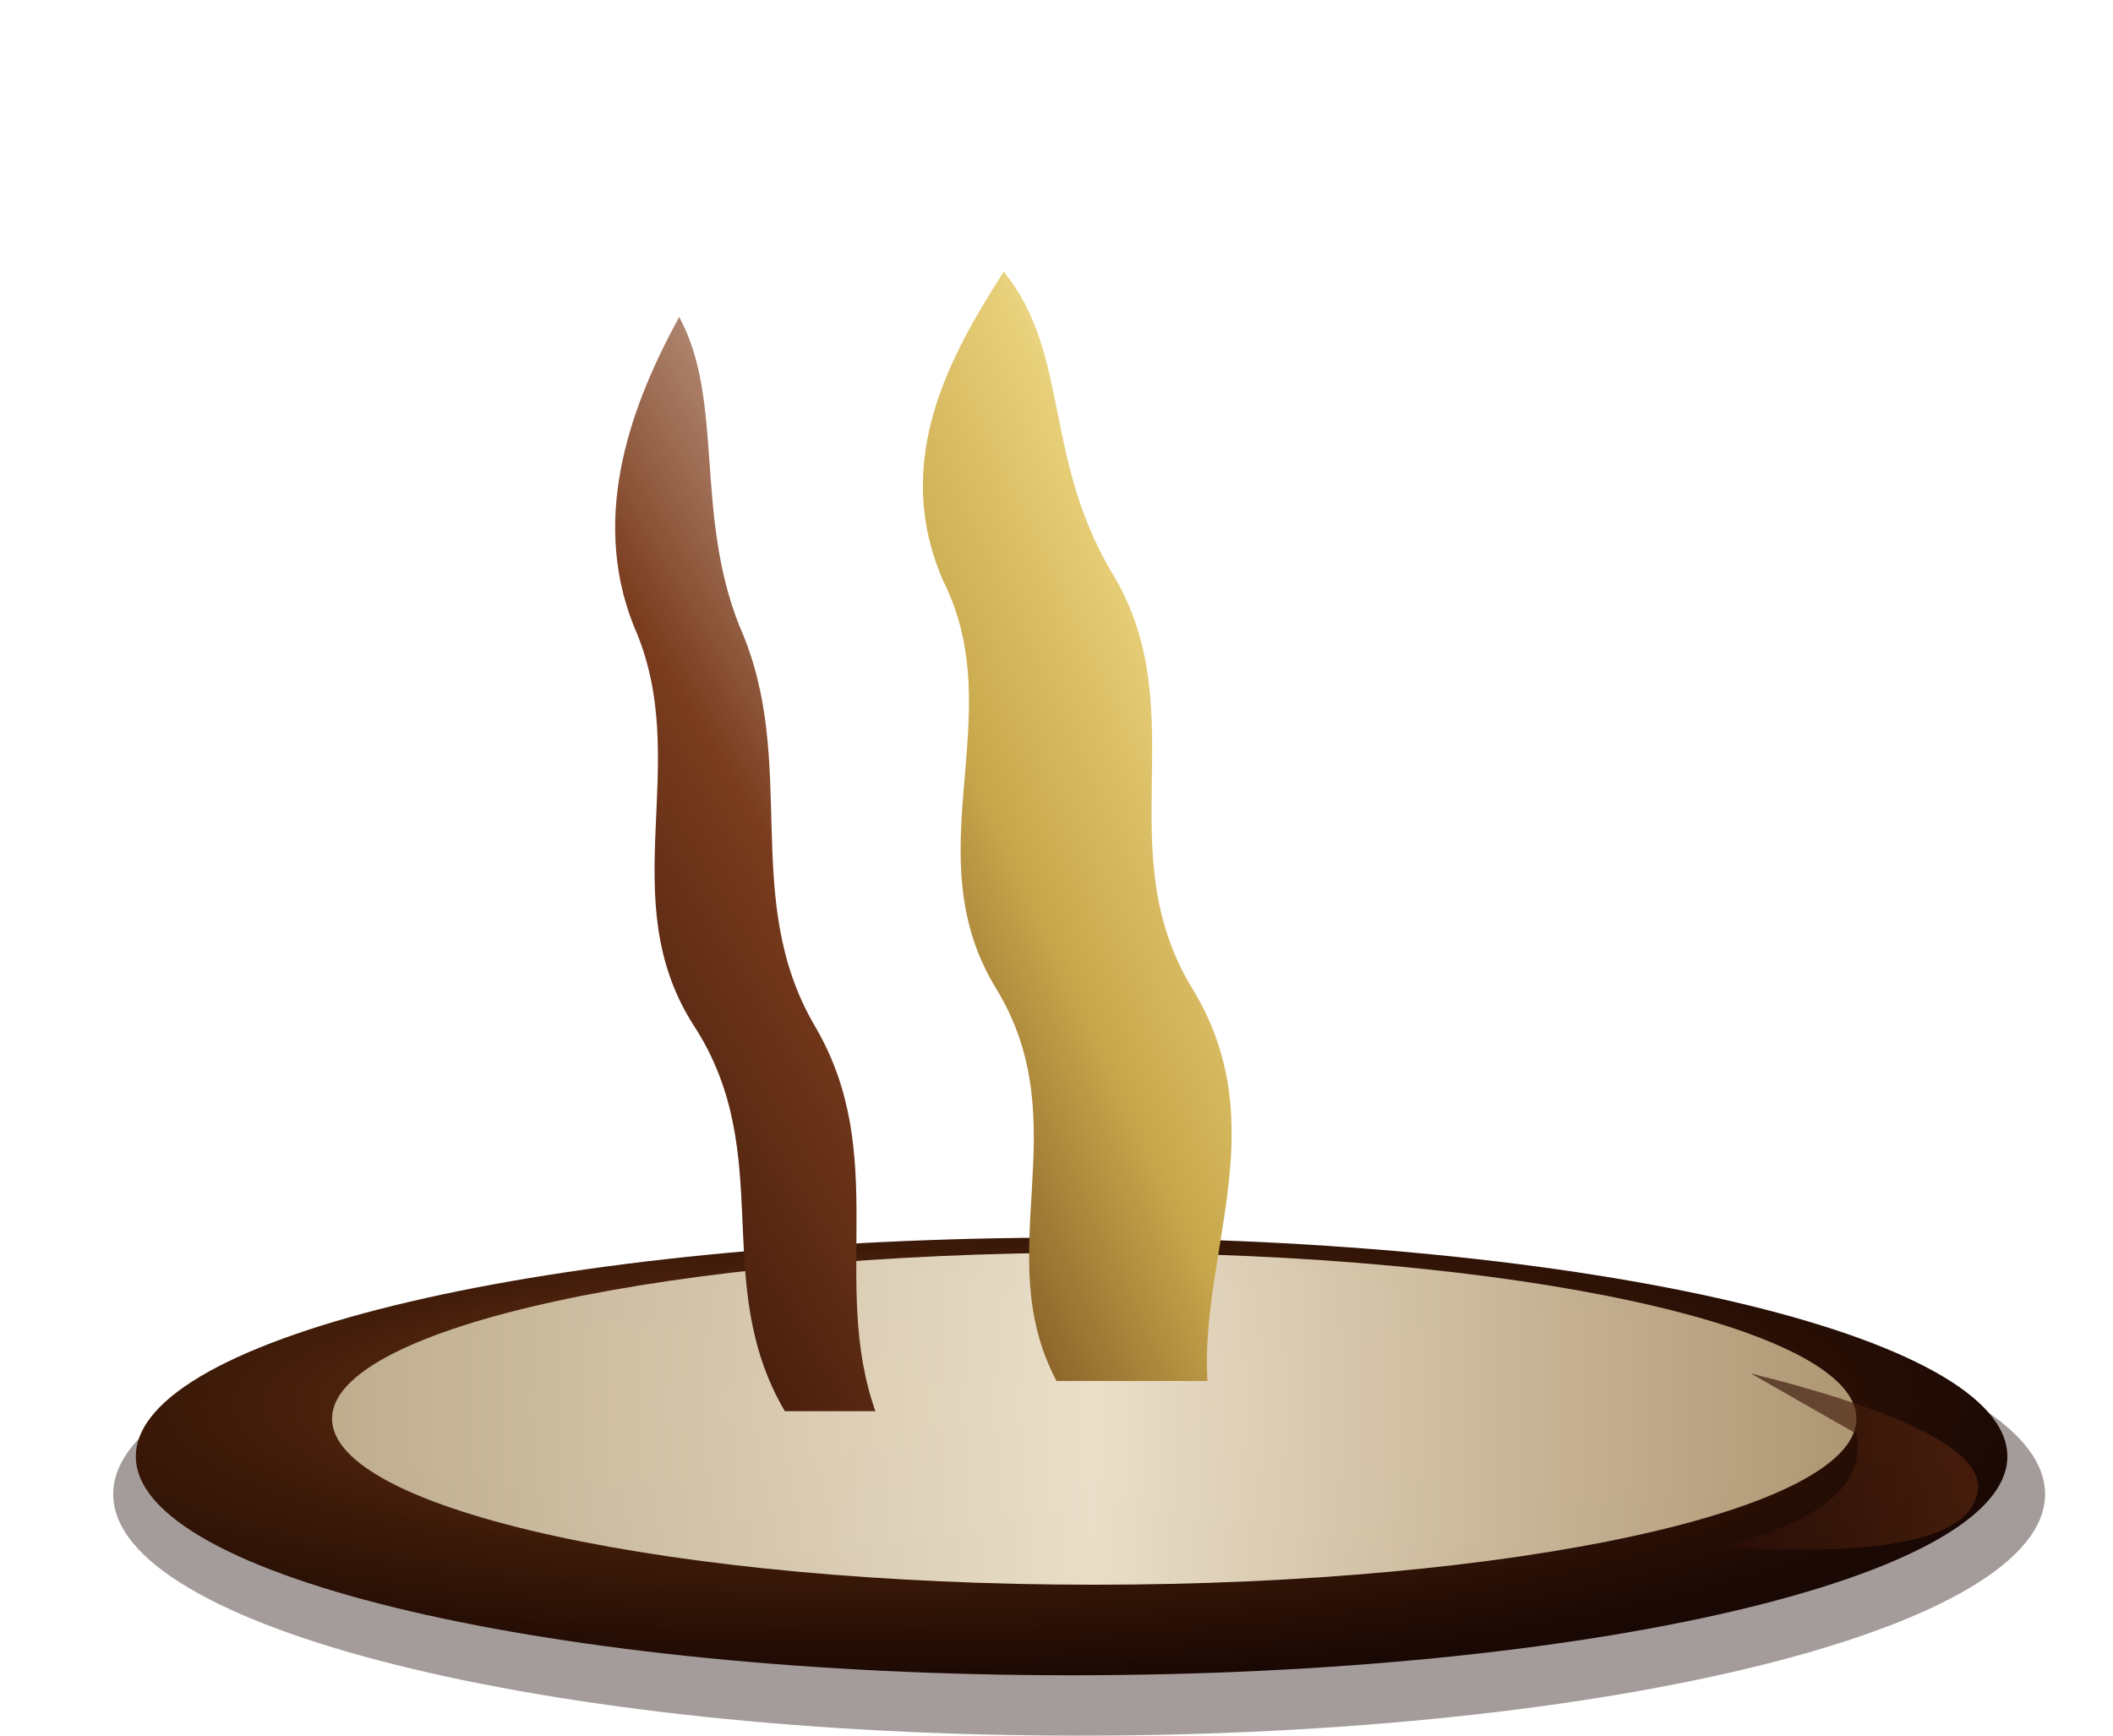
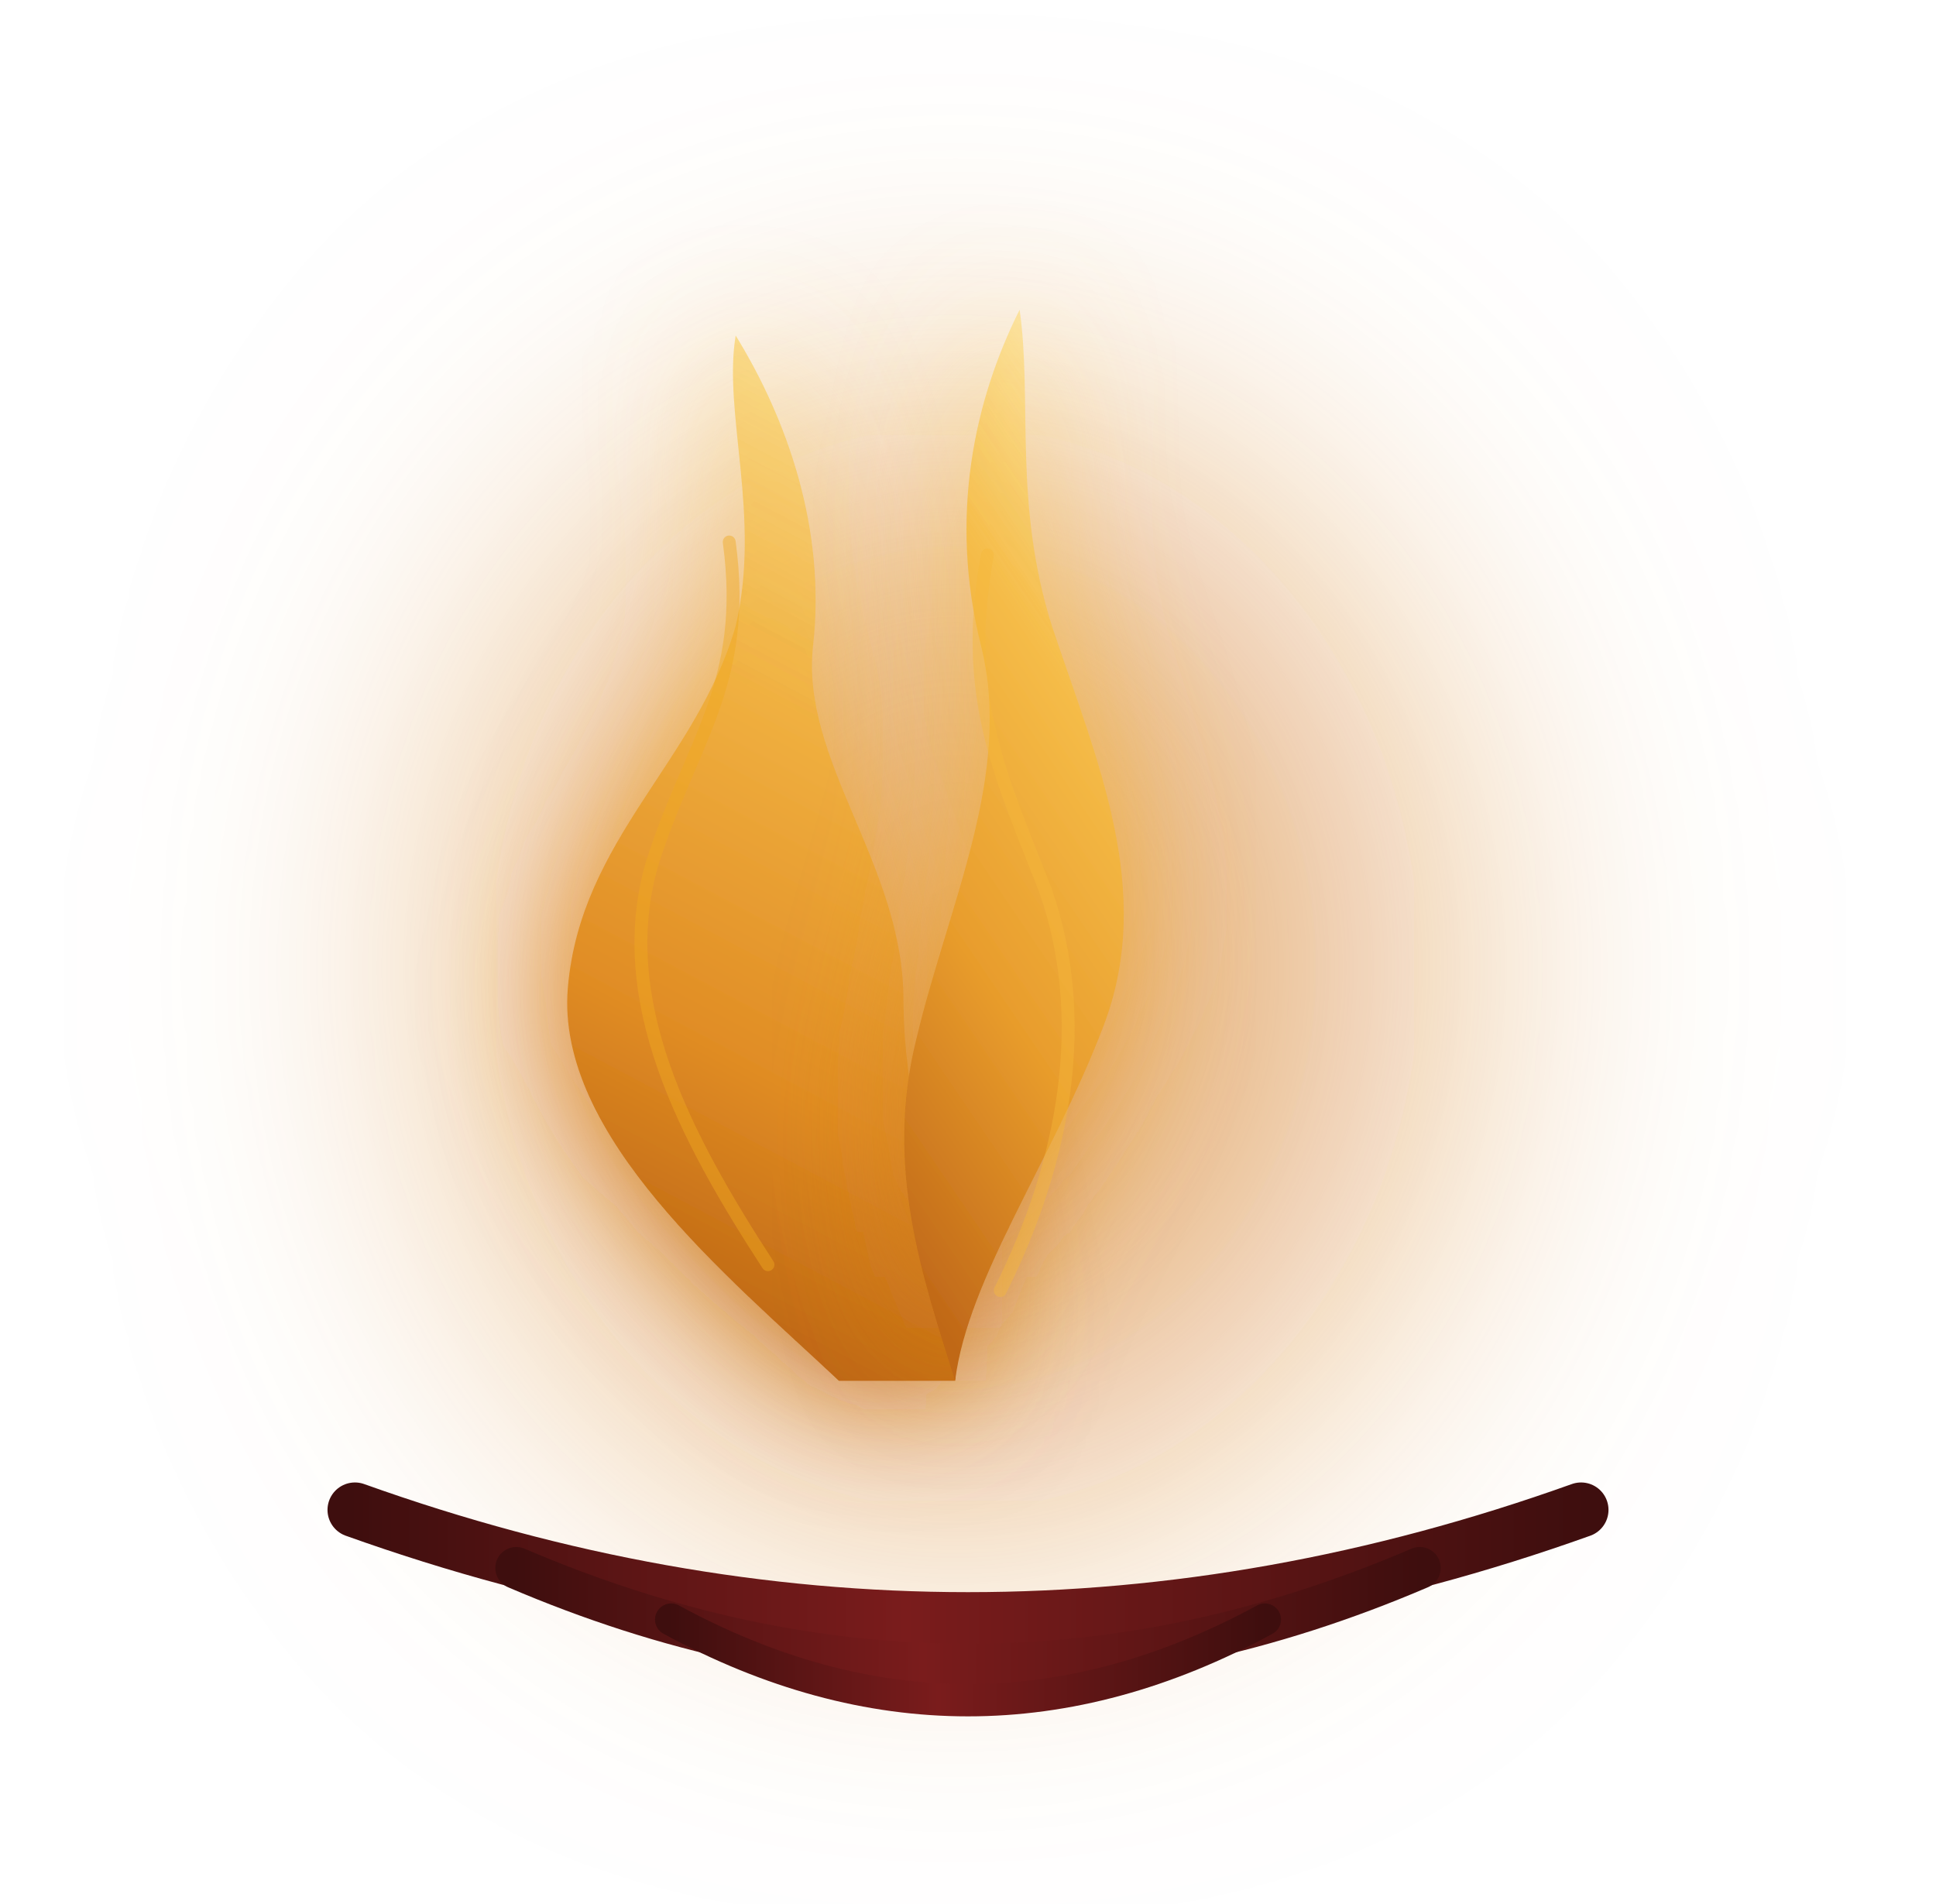
- <svg xmlns="http://www.w3.org/2000/svg" viewBox="0 0 280 230" fill="none">
+ <svg xmlns="http://www.w3.org/2000/svg" viewBox="0 0 300 295" fill="none">
  <defs>
-     <radialGradient id="plateGrad" cx="38%" cy="38%" r="65%">
-       <stop offset="0%" stop-color="#7a3c1e" />
-       <stop offset="55%" stop-color="#3d1a08" />
-       <stop offset="100%" stop-color="#1a0804" />
-     </radialGradient>
-     <linearGradient id="plateInner" x1="0%" y1="0%" x2="100%" y2="0%">
-       <stop offset="0%" stop-color="#c8b898" stop-opacity="0.92" />
-       <stop offset="50%" stop-color="#f0e6d0" stop-opacity="0.96" />
-       <stop offset="100%" stop-color="#c0a880" stop-opacity="0.88" />
+     <filter id="halo" x="-120%" y="-120%" width="340%" height="340%">
+       <feGaussianBlur in="SourceGraphic" stdDeviation="28" />
+     </filter>
+     <filter id="flameGlow" x="-60%" y="-60%" width="220%" height="220%">
+       <feGaussianBlur in="SourceGraphic" stdDeviation="10" result="blur" />
+       <feMerge>
+         <feMergeNode in="blur" />
+         <feMergeNode in="SourceGraphic" />
+       </feMerge>
+     </filter>
+     <linearGradient id="gradL" x1="40%" y1="100%" x2="60%" y2="0%">
+       <stop offset="0%" stop-color="#b86010" />
+       <stop offset="30%" stop-color="#e08c24" />
+       <stop offset="65%" stop-color="#f0b040" />
+       <stop offset="100%" stop-color="#fad878" stop-opacity="0.78" />
    </linearGradient>
-     <linearGradient id="rimAccent" x1="0%" y1="0%" x2="100%" y2="0%">
-       <stop offset="0%" stop-color="#2a0e06" />
-       <stop offset="100%" stop-color="#5c2810" />
+     <linearGradient id="gradR" x1="35%" y1="100%" x2="65%" y2="0%">
+       <stop offset="0%" stop-color="#c06818" />
+       <stop offset="35%" stop-color="#e89c2c" />
+       <stop offset="70%" stop-color="#f5bc48" />
+       <stop offset="100%" stop-color="#fde494" stop-opacity="0.72" />
    </linearGradient>
-     <linearGradient id="steamBrown" x1="30%" y1="100%" x2="70%" y2="0%">
-       <stop offset="0%" stop-color="#3d1808" />
-       <stop offset="55%" stop-color="#7a3c1e" />
-       <stop offset="100%" stop-color="#8b4c28" stop-opacity="0.5" />
-     </linearGradient>
-     <linearGradient id="steamGold" x1="20%" y1="100%" x2="80%" y2="0%">
-       <stop offset="0%" stop-color="#7a5020" />
-       <stop offset="40%" stop-color="#c9a84c" />
-       <stop offset="75%" stop-color="#e8d07a" />
-       <stop offset="100%" stop-color="#f4e8b0" stop-opacity="0.6" />
+     <linearGradient id="gradPlate" x1="0%" y1="0%" x2="100%" y2="0%">
+       <stop offset="0%" stop-color="#3e0e0e" />
+       <stop offset="45%" stop-color="#7a1c1c" />
+       <stop offset="100%" stop-color="#3e0e0e" />
    </linearGradient>
  </defs>
-   <ellipse cx="143" cy="198" rx="128" ry="32" fill="#1a0804" opacity="0.4" />
-   <ellipse cx="142" cy="193" rx="124" ry="29" fill="url(#plateGrad)" />
-   <ellipse cx="145" cy="188" rx="101" ry="22" fill="url(#plateInner)" />
-   <path d="M 232 182 Q 264 190 262 198 Q 260 207 228 205 Q 248 200 246 190 Z" fill="url(#rimAccent)" opacity="0.65" />
-   <path d="     M 104 187     C  94 170,  103 153,  92 136     C  81 119,   92 101,  84  83     C  78  68,   84  53,  90  42     C  96  53,   92  68,  98  83     C 106 101,   98 119, 108 136     C 118 153,  110 170, 116 187     Z" fill="url(#steamBrown)" />
-   <path d="     M 140 183     C 131 166,  143 149,  132 131     C 121 113,  134  95,  125  77     C 118  61,  126  47,  133  36     C 142  47,  138  61,  148  77     C 158  95,  147 113,  158 131     C 169 149,  159 166,  160 183     Z" fill="url(#steamGold)" />
+   <ellipse cx="148" cy="150" rx="72" ry="84" fill="#d07010" filter="url(#halo)" opacity="0.52" />
+   <path d="     M 130 214     C 113 198,  86 176,  88 153     C  90 130, 108 118, 114  97     C 118  80, 112  64, 114  52     C 122  65, 128  82, 126 100     C 124 118, 140 134, 140 155     C 140 177, 150 197, 148 214     Z" fill="url(#gradL)" filter="url(#flameGlow)" />
+   <path d="M 119 196 C 106 176, 95 155, 101 134 C 107 115, 116 106, 113 84" stroke="#f0a820" stroke-width="2" stroke-linecap="round" fill="none" opacity="0.45" />
+   <path d="     M 148 214     C 150 198, 163 180, 171 159     C 179 138, 170 118, 163  97     C 157  78, 160  62, 158  48     C 151  62, 147  80, 152 100     C 157 120, 147 140, 142 161     C 137 181, 143 198, 148 214     Z" fill="url(#gradR)" filter="url(#flameGlow)" />
+   <path d="M 155 200 C 165 180, 169 158, 162 138 C 155 120, 149 108, 153 86" stroke="#f5b83a" stroke-width="2" stroke-linecap="round" fill="none" opacity="0.42" />
+   <path d="M 55 234 Q 150 268 245 234" stroke="url(#gradPlate)" stroke-width="8.5" stroke-linecap="round" fill="none" />
+   <path d="M 80 243 Q 150 273 220 243" stroke="url(#gradPlate)" stroke-width="6.5" stroke-linecap="round" fill="none" />
+   <path d="M 104 251 Q 150 276 196 251" stroke="url(#gradPlate)" stroke-width="5" stroke-linecap="round" fill="none" />
</svg>
